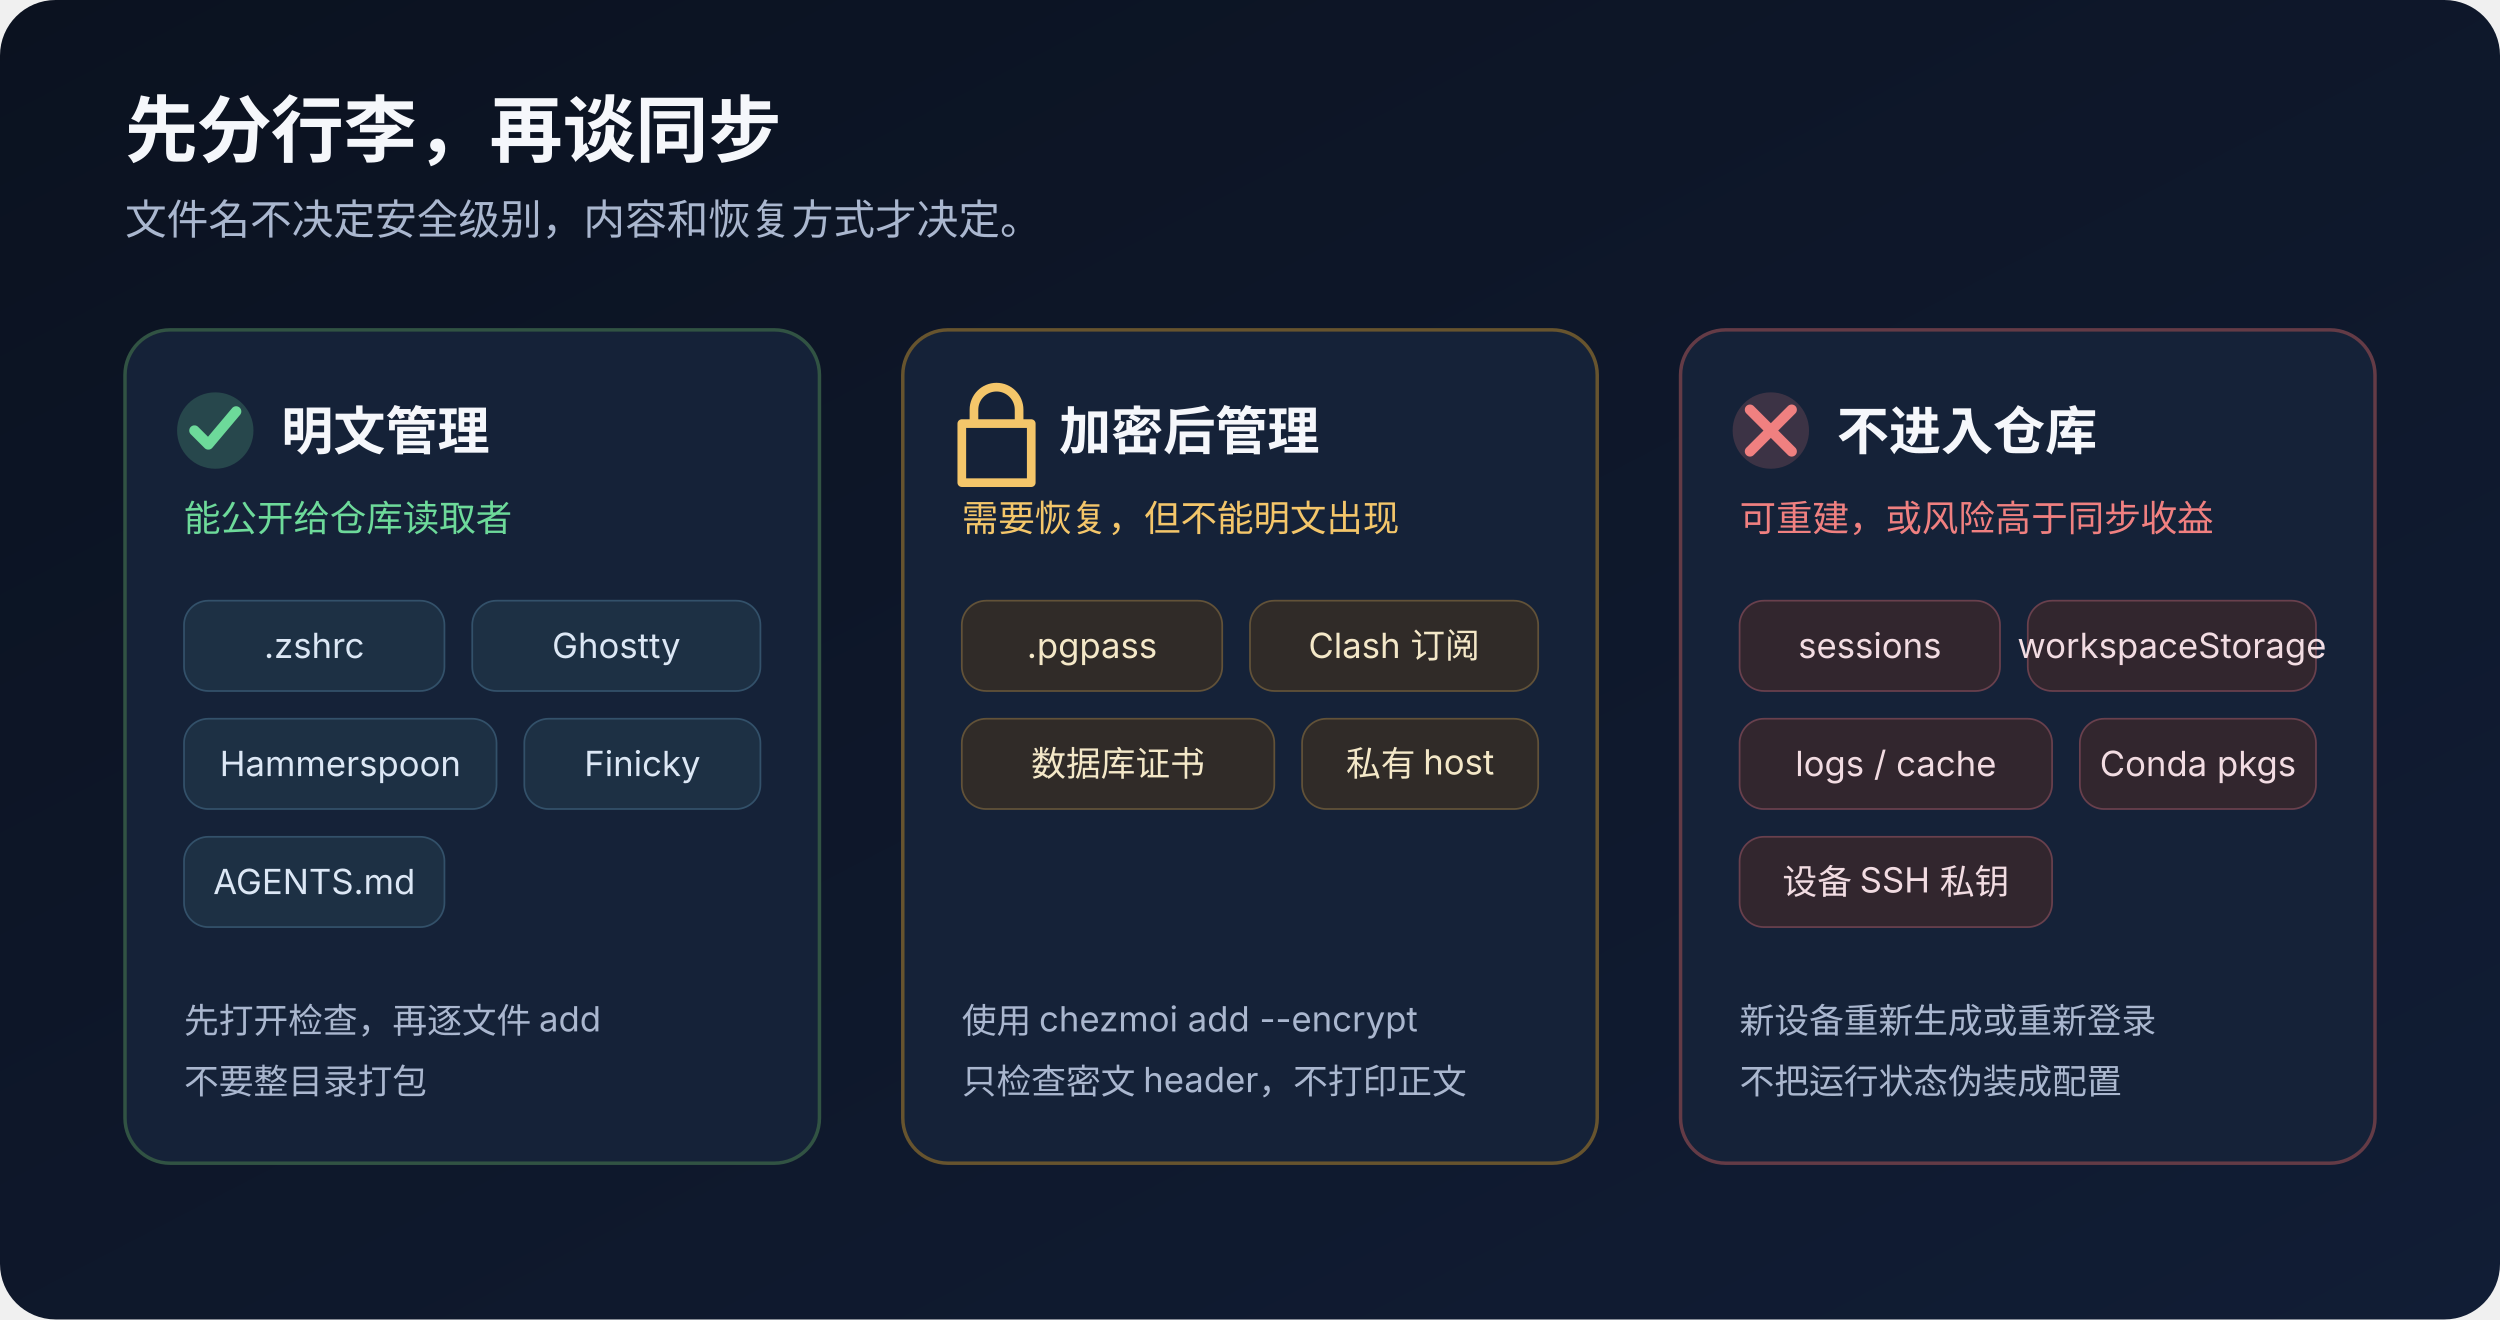
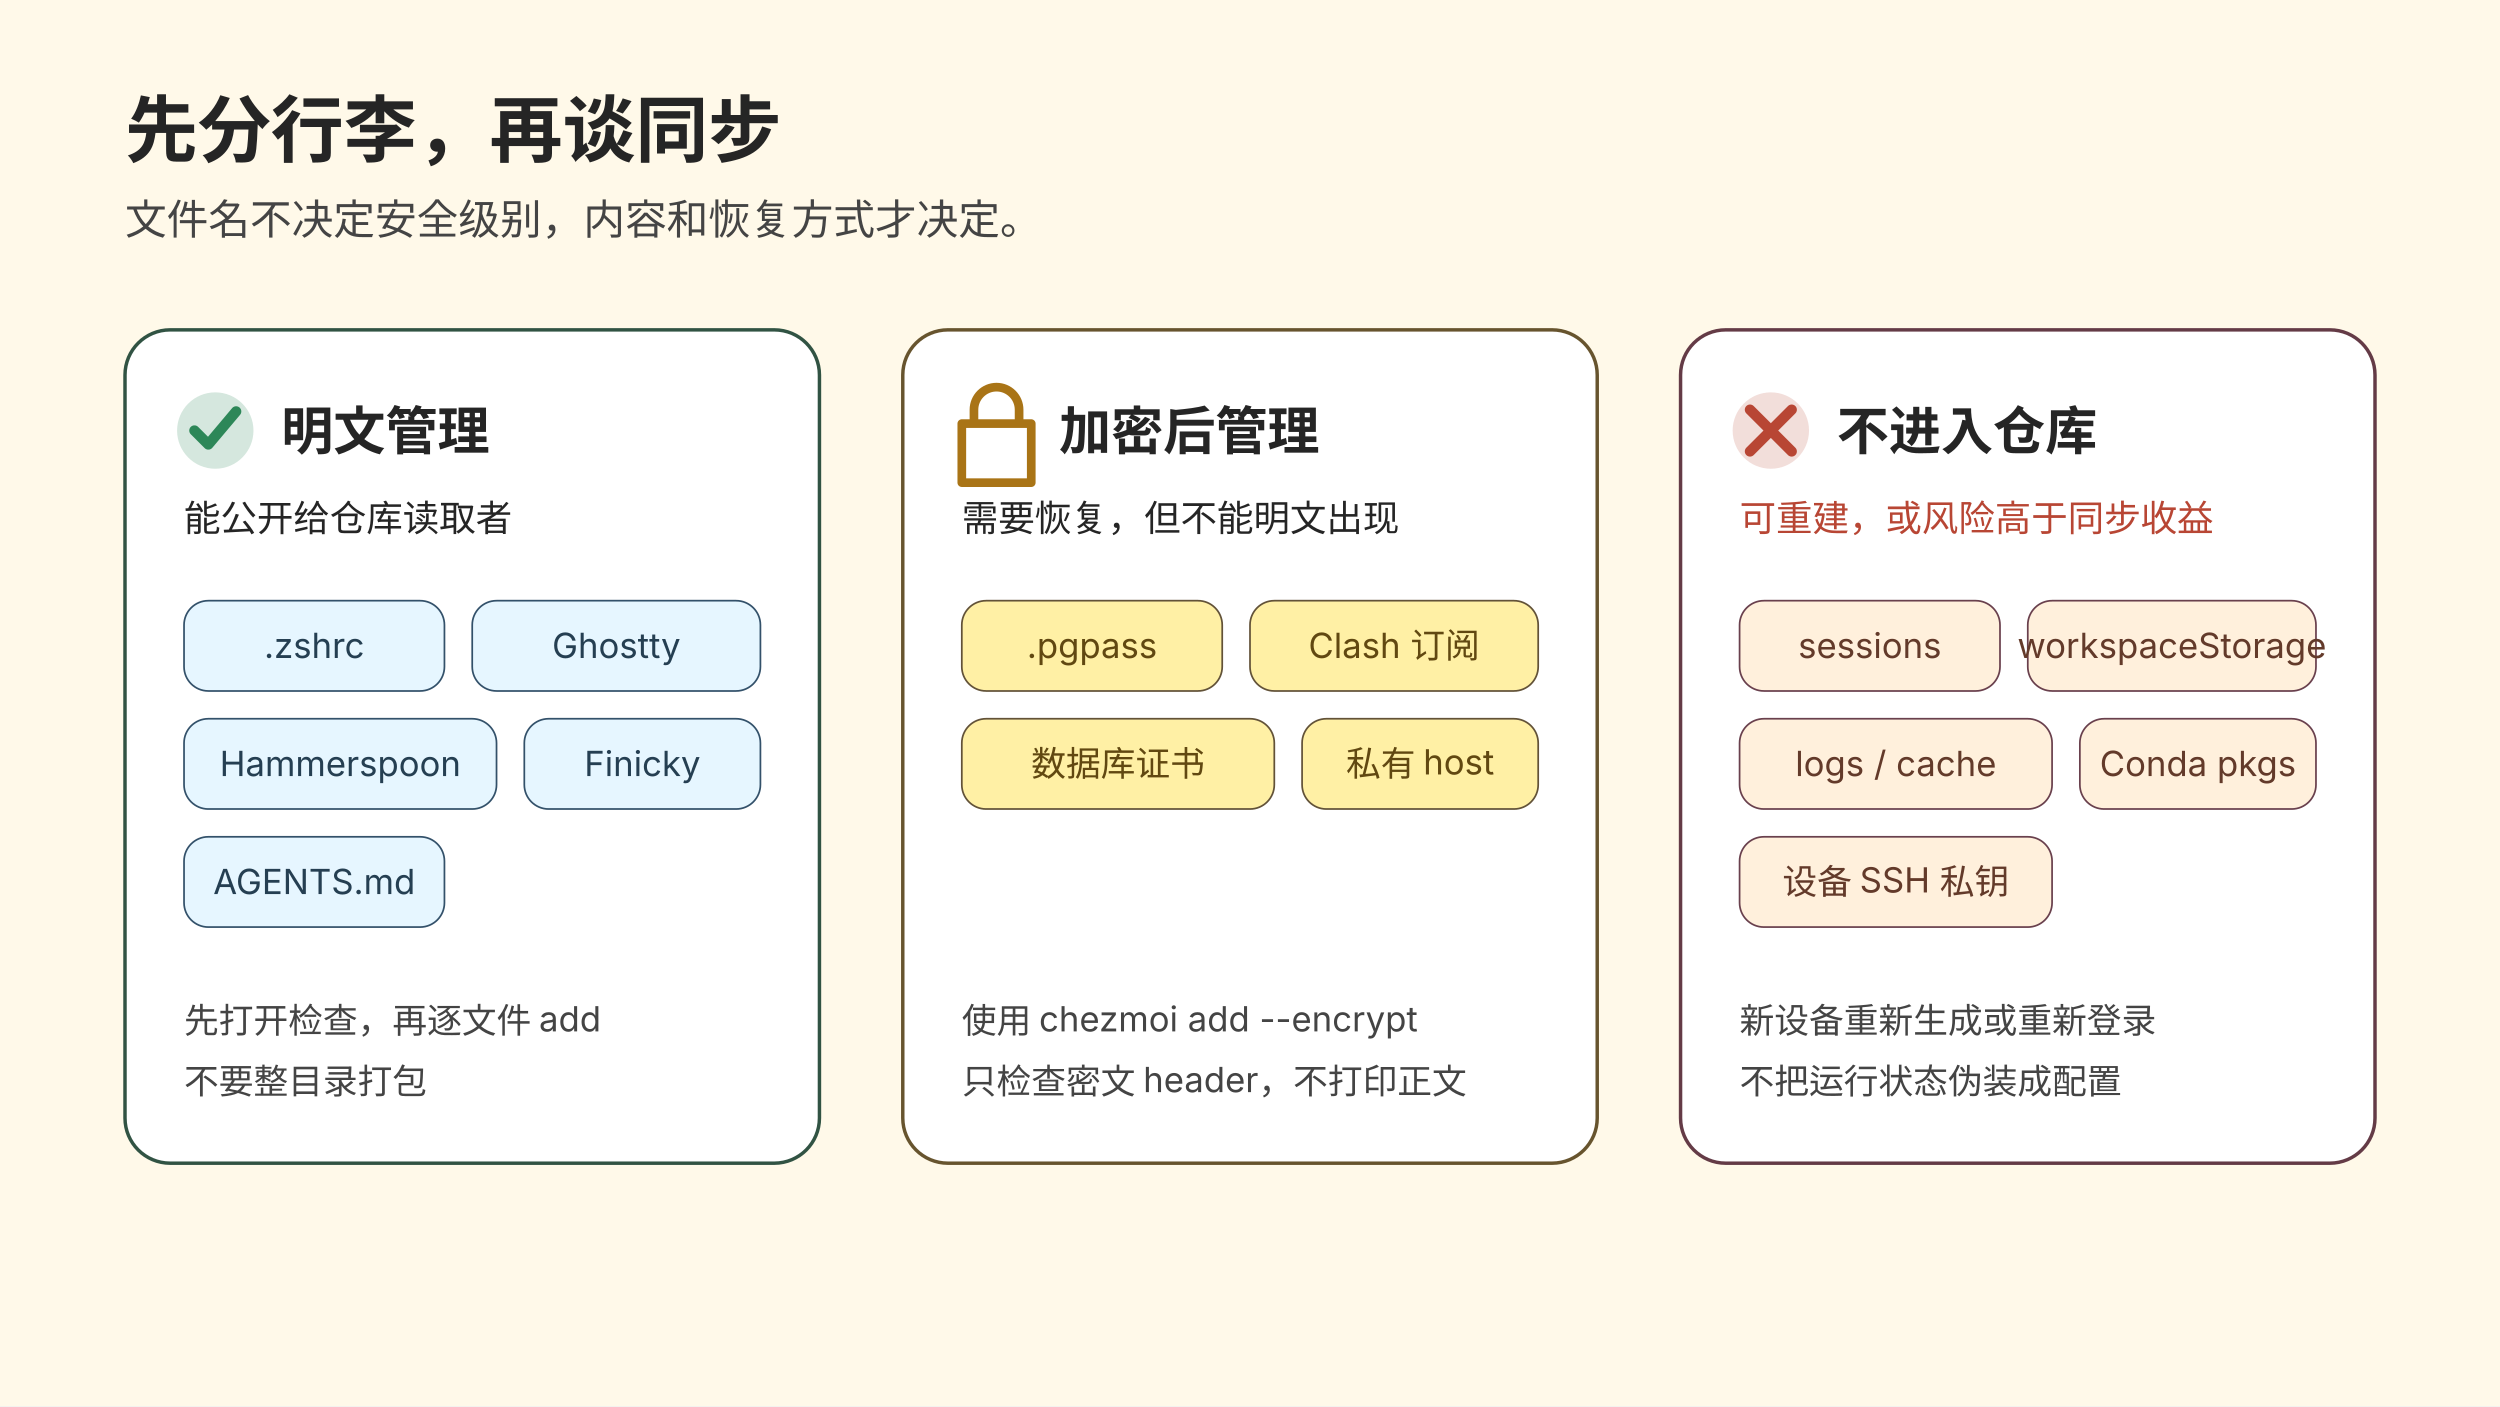
- <svg xmlns="http://www.w3.org/2000/svg" width="1440" height="760" viewBox="0 0 1440 760" role="img" aria-labelledby="title desc">
+ <svg xmlns="http://www.w3.org/2000/svg" width="1200" height="675" viewBox="0 0 1440 810" role="img" aria-labelledby="title desc">
+   <rect width="1440" height="810" fill="#fff9e9" />
  <defs>
    <linearGradient id="bg" x1="0" y1="0" x2="1" y2="1">
-       <stop stop-color="#0b1220" />
-       <stop offset="1" stop-color="#111d35" />
+       <stop stop-color="#fff9e9" />
+       <stop offset="1" stop-color="#fff9e9" />
    </linearGradient>
  </defs>
  <rect width="1440" height="760" rx="32" fill="url(#bg)" />
-   <text x="72" y="90" fill="#f5f7fb" font-family="-apple-system,BlinkMacSystemFont,'Segoe UI',sans-serif" font-size="42" font-weight="700">先分行李，再谈同步</text>
-   <text x="72" y="135" fill="#aab7cf" font-family="-apple-system,BlinkMacSystemFont,'Segoe UI',sans-serif" font-size="24">文件名不决定安全级别，内容和恢复方式才决定。</text>
+   <text x="72" y="90" fill="#252525" font-family="-apple-system,BlinkMacSystemFont,'Segoe UI',sans-serif" font-size="42" font-weight="700">先分行李，再谈同步</text>
+   <text x="72" y="135" fill="#444444" font-family="-apple-system,BlinkMacSystemFont,'Segoe UI',sans-serif" font-size="24">文件名不决定安全级别，内容和恢复方式才决定。</text>
  <g transform="translate(72 190)">
-     <rect width="400" height="480" rx="26" fill="#152238" stroke="#315343" stroke-width="2" />
-     <circle cx="52" cy="58" r="22" fill="#6dda9a" opacity=".2" />
-     <path d="M40 58l8 8 16-19" fill="none" stroke="#6dda9a" stroke-width="6" stroke-linecap="round" stroke-linejoin="round" />
-     <text x="90" y="69" fill="#f5f7fb" font-family="-apple-system,BlinkMacSystemFont,'Segoe UI',sans-serif" font-size="30" font-weight="650">明文管理</text>
-     <text x="34" y="116" fill="#6dda9a" font-family="-apple-system,BlinkMacSystemFont,'Segoe UI',sans-serif" font-size="21">能公开给仓库读取者</text>
-     <g fill="#1d3044" stroke="#33516a">
+     <rect width="400" height="480" rx="26" fill="#ffffff" stroke="#315343" stroke-width="2" />
+     <circle cx="52" cy="58" r="22" fill="#2d8758" opacity=".2" />
+     <path d="M40 58l8 8 16-19" fill="none" stroke="#2d8758" stroke-width="6" stroke-linecap="round" stroke-linejoin="round" />
+     <text x="90" y="69" fill="#252525" font-family="-apple-system,BlinkMacSystemFont,'Segoe UI',sans-serif" font-size="30" font-weight="650">明文管理</text>
+     <text x="34" y="116" fill="#252525" font-family="-apple-system,BlinkMacSystemFont,'Segoe UI',sans-serif" font-size="21">能公开给仓库读取者</text>
+     <g fill="#e6f6ff" stroke="#33516a">
      <rect x="34" y="156" width="150" height="52" rx="14" />
      <rect x="200" y="156" width="166" height="52" rx="14" />
      <rect x="34" y="224" width="180" height="52" rx="14" />
      <rect x="230" y="224" width="136" height="52" rx="14" />
      <rect x="34" y="292" width="150" height="52" rx="14" />
    </g>
-     <g fill="#dce7f5" font-family="-apple-system,BlinkMacSystemFont,'Segoe UI',sans-serif" font-size="20">
+     <g fill="#253f52" font-family="-apple-system,BlinkMacSystemFont,'Segoe UI',sans-serif" font-size="20">
      <text x="109" y="189" text-anchor="middle">.zshrc</text>
      <text x="283" y="189" text-anchor="middle">Ghostty</text>
      <text x="124" y="257" text-anchor="middle">Hammerspoon</text>
      <text x="298" y="257" text-anchor="middle">Finicky</text>
      <text x="109" y="325" text-anchor="middle">AGENTS.md</text>
    </g>
-     <text x="34" y="405" fill="#aab7cf" font-family="-apple-system,BlinkMacSystemFont,'Segoe UI',sans-serif" font-size="20">先打开检查，再逐文件 add</text>
-     <text x="34" y="440" fill="#aab7cf" font-family="-apple-system,BlinkMacSystemFont,'Segoe UI',sans-serif" font-size="20">不要整目录打包</text>
+     <text x="34" y="405" fill="#444444" font-family="-apple-system,BlinkMacSystemFont,'Segoe UI',sans-serif" font-size="20">先打开检查，再逐文件 add</text>
+     <text x="34" y="440" fill="#444444" font-family="-apple-system,BlinkMacSystemFont,'Segoe UI',sans-serif" font-size="20">不要整目录打包</text>
  </g>
  <g transform="translate(520 190)">
-     <rect width="400" height="480" rx="26" fill="#152238" stroke="#67542e" stroke-width="2" />
-     <path d="M41 54v-8a13 13 0 0126 0v8m-33 0h40v34h-40z" fill="none" stroke="#f4c66a" stroke-width="5" stroke-linecap="round" stroke-linejoin="round" />
-     <text x="90" y="69" fill="#f5f7fb" font-family="-apple-system,BlinkMacSystemFont,'Segoe UI',sans-serif" font-size="30" font-weight="650">加密后管理</text>
-     <text x="34" y="116" fill="#f4c66a" font-family="-apple-system,BlinkMacSystemFont,'Segoe UI',sans-serif" font-size="21">需要恢复，但不能明文出现</text>
-     <g fill="#302b28" stroke="#625238">
+     <rect width="400" height="480" rx="26" fill="#ffffff" stroke="#67542e" stroke-width="2" />
+     <path d="M41 54v-8a13 13 0 0126 0v8m-33 0h40v34h-40z" fill="none" stroke="#a97416" stroke-width="5" stroke-linecap="round" stroke-linejoin="round" />
+     <text x="90" y="69" fill="#252525" font-family="-apple-system,BlinkMacSystemFont,'Segoe UI',sans-serif" font-size="30" font-weight="650">加密后管理</text>
+     <text x="34" y="116" fill="#252525" font-family="-apple-system,BlinkMacSystemFont,'Segoe UI',sans-serif" font-size="21">需要恢复，但不能明文出现</text>
+     <g fill="#fff0a5" stroke="#625238">
      <rect x="34" y="156" width="150" height="52" rx="14" />
      <rect x="200" y="156" width="166" height="52" rx="14" />
      <rect x="34" y="224" width="180" height="52" rx="14" />
      <rect x="230" y="224" width="136" height="52" rx="14" />
    </g>
-     <g fill="#f4e8c8" font-family="-apple-system,BlinkMacSystemFont,'Segoe UI',sans-serif" font-size="20">
+     <g fill="#614811" font-family="-apple-system,BlinkMacSystemFont,'Segoe UI',sans-serif" font-size="20">
      <text x="109" y="189" text-anchor="middle">.pgpass</text>
      <text x="283" y="189" text-anchor="middle">Clash 订阅</text>
      <text x="124" y="257" text-anchor="middle">数据库证书</text>
      <text x="298" y="257" text-anchor="middle">私有 host</text>
    </g>
-     <text x="34" y="405" fill="#aab7cf" font-family="-apple-system,BlinkMacSystemFont,'Segoe UI',sans-serif" font-size="20">使用 chezmoi add --encrypt</text>
-     <text x="34" y="440" fill="#aab7cf" font-family="-apple-system,BlinkMacSystemFont,'Segoe UI',sans-serif" font-size="20">只检查密文 header，不打印正文</text>
+     <text x="34" y="405" fill="#444444" font-family="-apple-system,BlinkMacSystemFont,'Segoe UI',sans-serif" font-size="20">使用 chezmoi add --encrypt</text>
+     <text x="34" y="440" fill="#444444" font-family="-apple-system,BlinkMacSystemFont,'Segoe UI',sans-serif" font-size="20">只检查密文 header，不打印正文</text>
  </g>
  <g transform="translate(968 190)">
-     <rect width="400" height="480" rx="26" fill="#152238" stroke="#643b46" stroke-width="2" />
-     <circle cx="52" cy="58" r="22" fill="#f08080" opacity=".18" />
-     <path d="M40 46l24 24m0-24L40 70" stroke="#f08080" stroke-width="6" stroke-linecap="round" />
-     <text x="90" y="69" fill="#f5f7fb" font-family="-apple-system,BlinkMacSystemFont,'Segoe UI',sans-serif" font-size="30" font-weight="650">不进入仓库</text>
-     <text x="34" y="116" fill="#f08080" font-family="-apple-system,BlinkMacSystemFont,'Segoe UI',sans-serif" font-size="21">可重建，或风险高于同步收益</text>
-     <g fill="#32262e" stroke="#69404d">
+     <rect width="400" height="480" rx="26" fill="#ffffff" stroke="#643b46" stroke-width="2" />
+     <circle cx="52" cy="58" r="22" fill="#b84634" opacity=".18" />
+     <path d="M40 46l24 24m0-24L40 70" stroke="#b84634" stroke-width="6" stroke-linecap="round" />
+     <text x="90" y="69" fill="#252525" font-family="-apple-system,BlinkMacSystemFont,'Segoe UI',sans-serif" font-size="30" font-weight="650">不进入仓库</text>
+     <text x="34" y="116" fill="#b84634" font-family="-apple-system,BlinkMacSystemFont,'Segoe UI',sans-serif" font-size="21">可重建，或风险高于同步收益</text>
+     <g fill="#fff0dc" stroke="#69404d">
      <rect x="34" y="156" width="150" height="52" rx="14" />
      <rect x="200" y="156" width="166" height="52" rx="14" />
      <rect x="34" y="224" width="180" height="52" rx="14" />
      <rect x="230" y="224" width="136" height="52" rx="14" />
      <rect x="34" y="292" width="180" height="52" rx="14" />
    </g>
-     <g fill="#f2dce2" font-family="-apple-system,BlinkMacSystemFont,'Segoe UI',sans-serif" font-size="20">
+     <g fill="#633a2a" font-family="-apple-system,BlinkMacSystemFont,'Segoe UI',sans-serif" font-size="20">
      <text x="109" y="189" text-anchor="middle">sessions</text>
      <text x="283" y="189" text-anchor="middle">workspaceStorage</text>
      <text x="124" y="257" text-anchor="middle">logs / cache</text>
      <text x="298" y="257" text-anchor="middle">Conda pkgs</text>
      <text x="124" y="325" text-anchor="middle">设备 SSH 私钥</text>
    </g>
-     <text x="34" y="405" fill="#aab7cf" font-family="-apple-system,BlinkMacSystemFont,'Segoe UI',sans-serif" font-size="20">新设备重新生成或重新登录</text>
-     <text x="34" y="440" fill="#aab7cf" font-family="-apple-system,BlinkMacSystemFont,'Segoe UI',sans-serif" font-size="20">不把运行状态伪装成配置</text>
+     <text x="34" y="405" fill="#444444" font-family="-apple-system,BlinkMacSystemFont,'Segoe UI',sans-serif" font-size="20">新设备重新生成或重新登录</text>
+     <text x="34" y="440" fill="#444444" font-family="-apple-system,BlinkMacSystemFont,'Segoe UI',sans-serif" font-size="20">不把运行状态伪装成配置</text>
  </g>
</svg>
